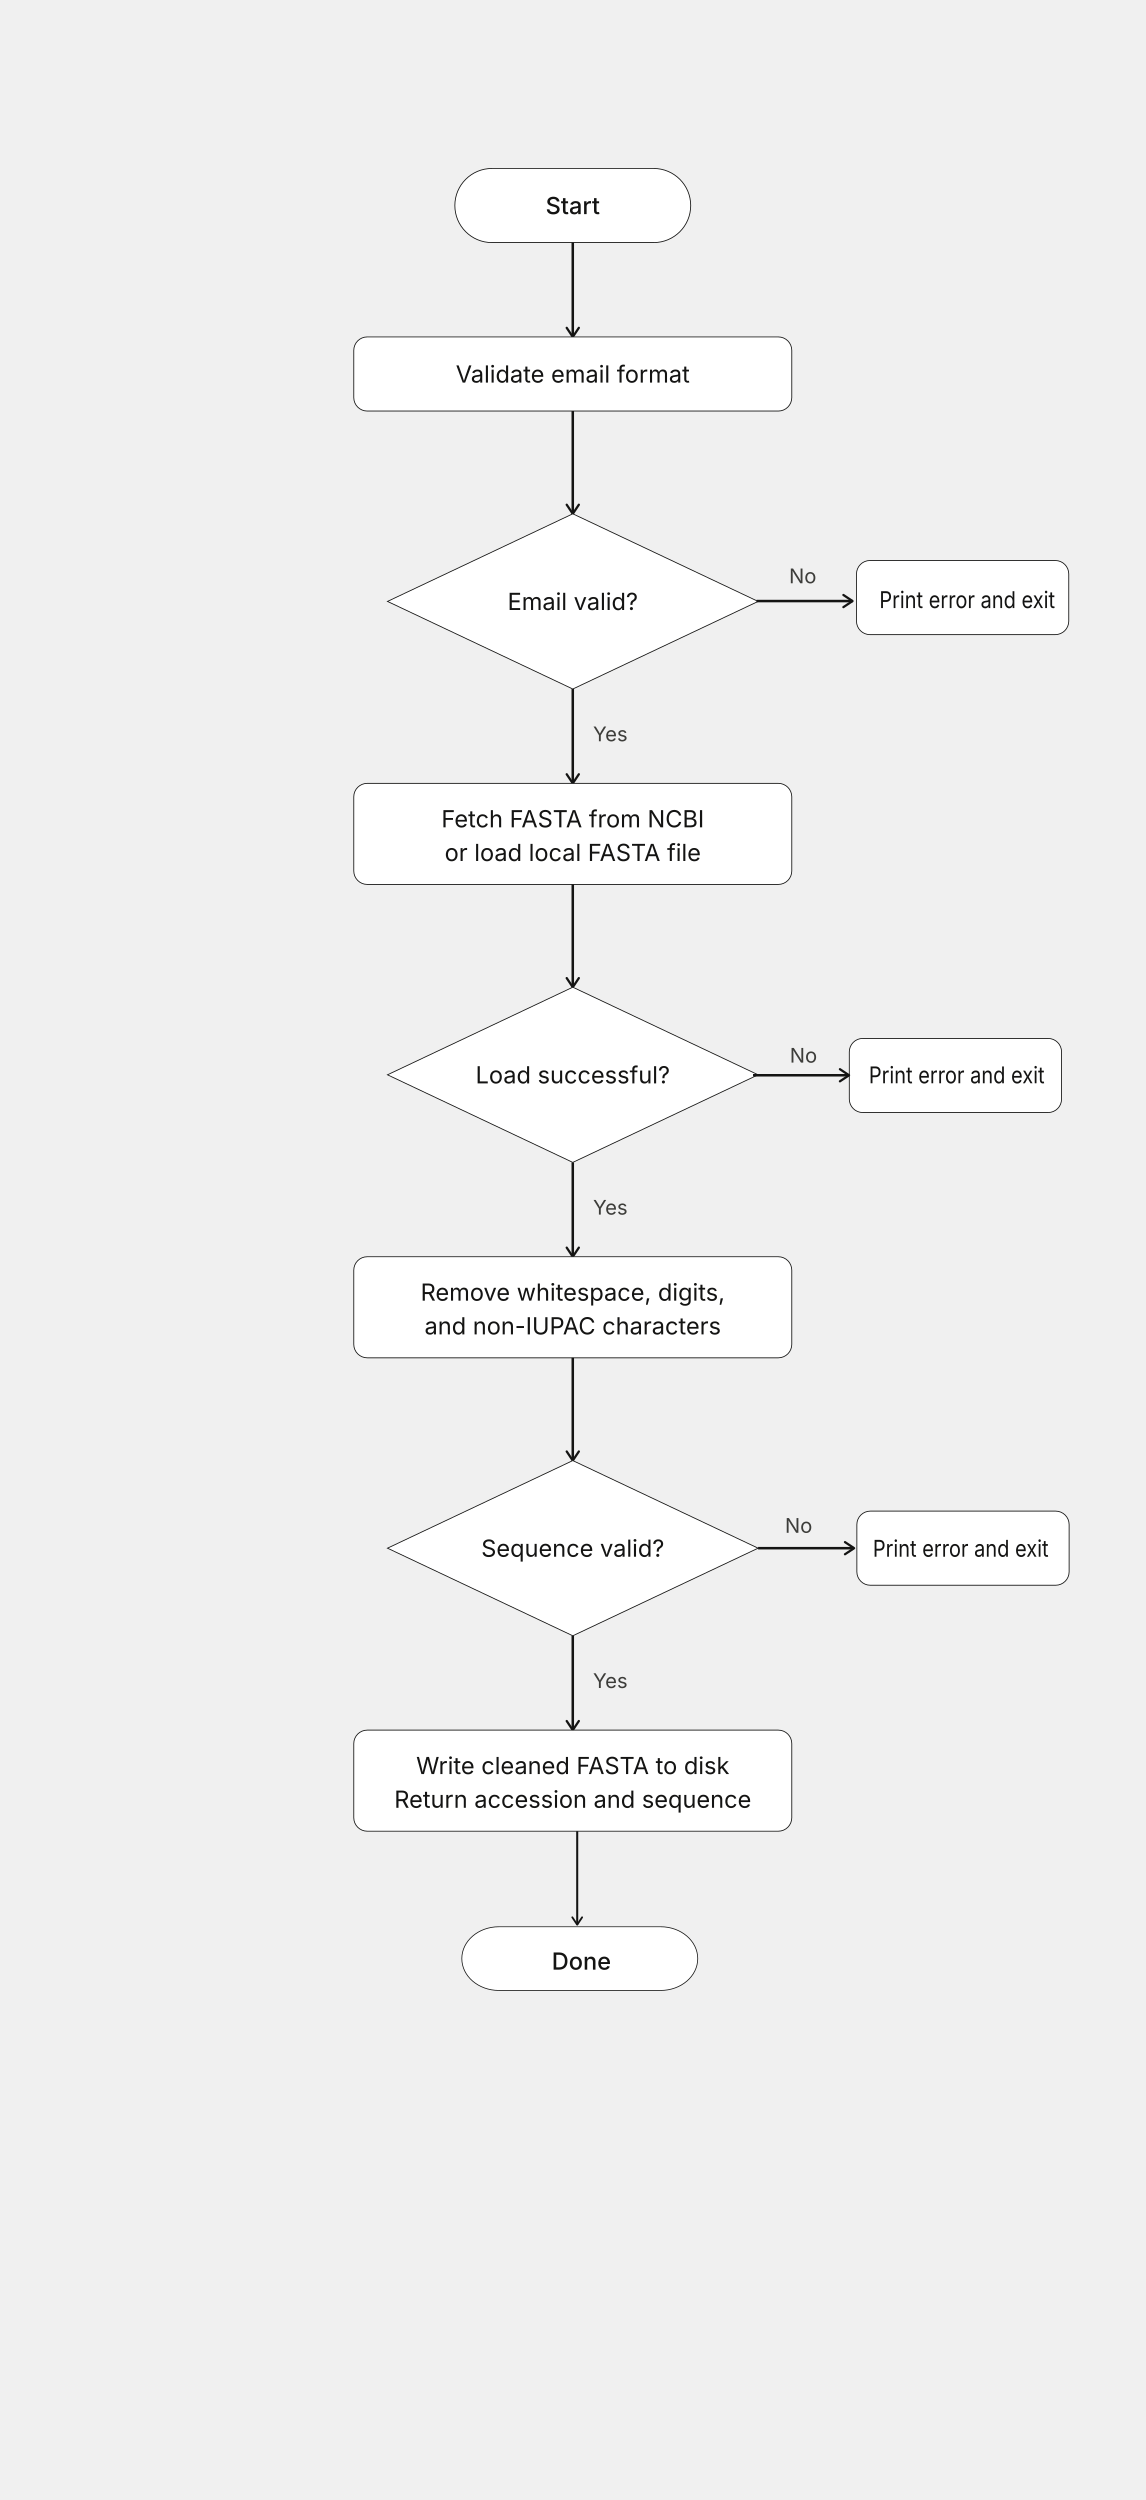
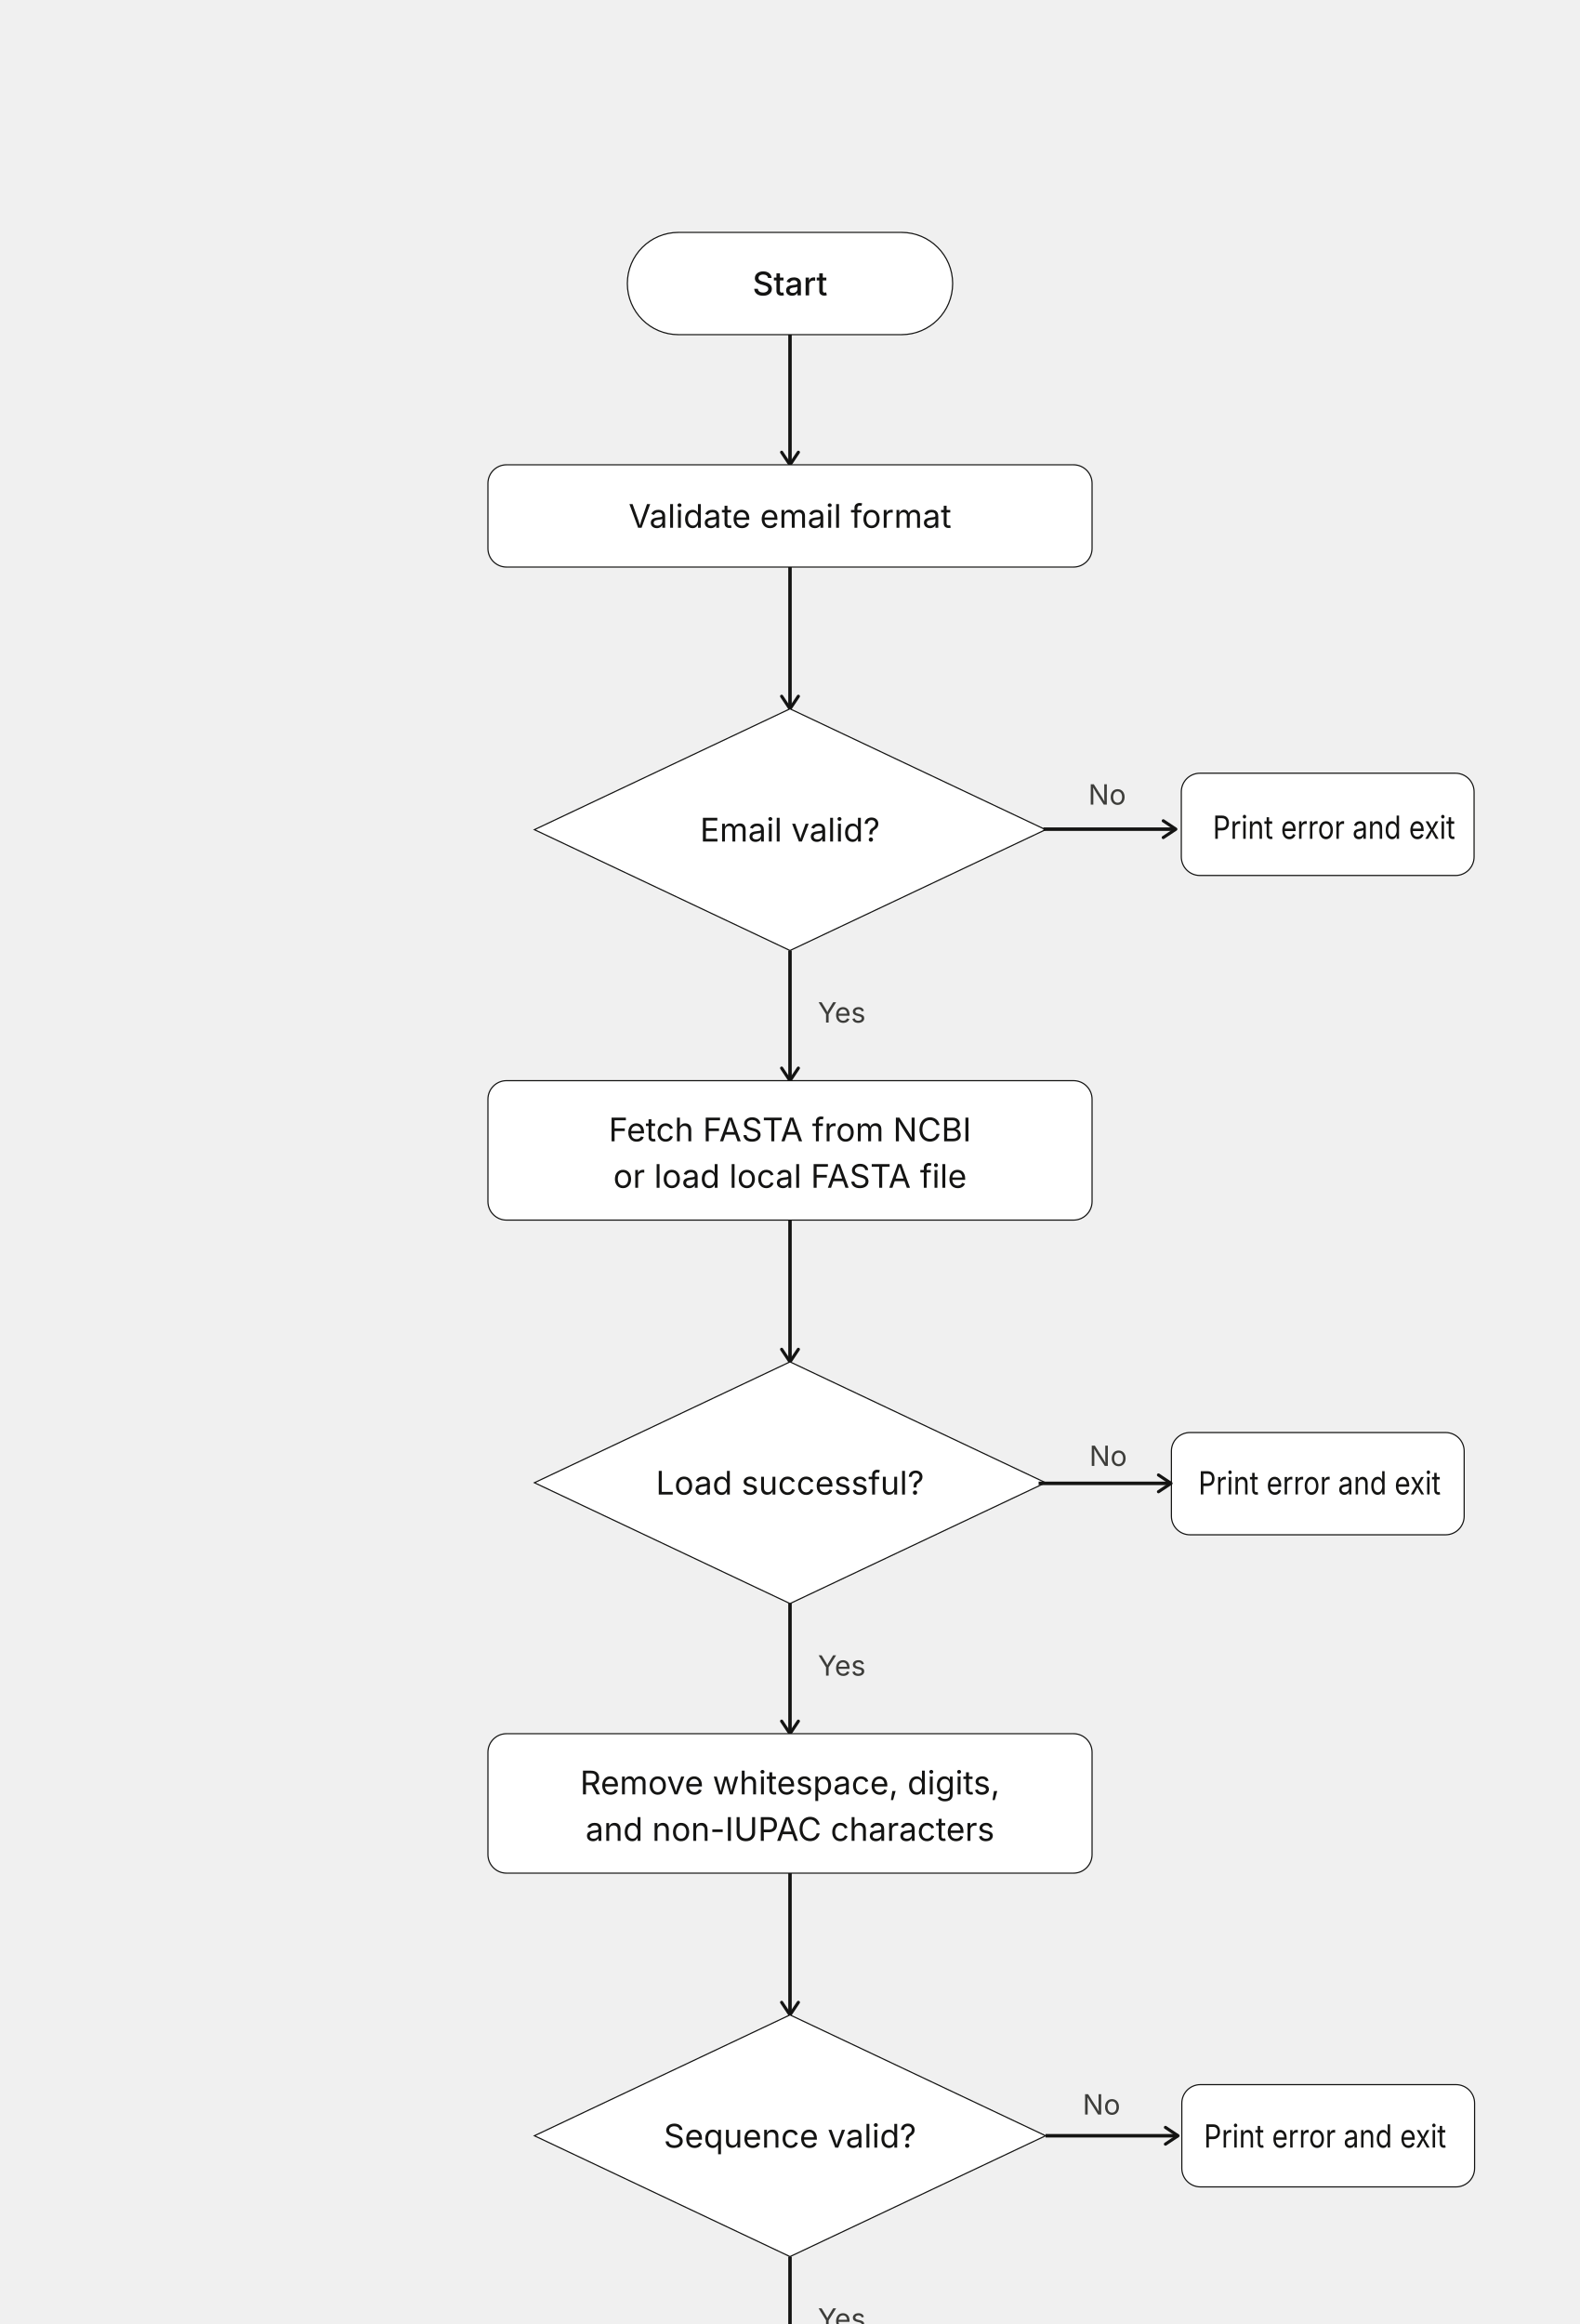
- <svg xmlns="http://www.w3.org/2000/svg" width="100%" viewBox="0 0 680 1484" role="img" version="1.1" id="svg21">
+ <svg xmlns="http://www.w3.org/2000/svg" width="100%" viewBox="0 0 680 1000" role="img" version="1.1" id="svg21">
  <defs id="defs1">
    <marker id="arrow" viewBox="0 0 10 10" refX="8" refY="5" markerWidth="6" markerHeight="6" orient="auto-start-reverse">
      <path d="M2 1L8 5L2 9" fill="none" stroke="context-stroke" stroke-width="1.5" stroke-linecap="round" stroke-linejoin="round" id="path1" />
    </marker>
    <marker id="arrow-7" viewBox="0 0 10 10" refX="8" refY="5" markerWidth="6" markerHeight="6" orient="auto-start-reverse">
      <path d="M 2,1 8,5 2,9" fill="none" stroke="context-stroke" stroke-width="1.5" stroke-linecap="round" stroke-linejoin="round" id="path1-0" />
    </marker>
    <marker id="arrow-7-8" viewBox="0 0 10 10" refX="8" refY="5" markerWidth="6" markerHeight="6" orient="auto-start-reverse">
      <path d="M 2,1 8,5 2,9" fill="none" stroke="context-stroke" stroke-width="1.5" stroke-linecap="round" stroke-linejoin="round" id="path1-0-0" />
    </marker>
  </defs>
  <rect x="270" y="100" width="140" height="44" rx="22" fill="rgb(255,255,255)" stroke="rgb(20,20,19)" stroke-width="0.5" id="rect1" />
  <text x="340" y="122" text-anchor="middle" dominant-baseline="central" style="fill:rgb(20,20,19);font-family:'Anthropic Sans',-apple-system,'system-ui','Segoe UI',sans-serif;font-size:14px;font-weight:500;" id="text1">Start</text>
  <line x1="340" y1="144" x2="340" y2="200" stroke="rgb(20,20,19)" stroke-width="1.5" fill="none" marker-end="url(#arrow)" id="line1" />
  <rect x="210" y="200" width="260" height="44" rx="8" fill="rgb(255,255,255)" stroke="rgb(20,20,19)" stroke-width="0.5" id="rect2" />
  <text x="340" y="222" text-anchor="middle" dominant-baseline="central" style="fill:rgb(20,20,19);font-family:'Anthropic Sans',-apple-system,'system-ui','Segoe UI',sans-serif;font-size:14px;font-weight:400;" id="text2">Validate email format</text>
  <line x1="340" y1="244" x2="340" y2="305" stroke="rgb(20,20,19)" stroke-width="1.5" fill="none" marker-end="url(#arrow)" id="line2" />
  <polygon points="340,305 450,357 340,409 230,357" fill="rgb(255,255,255)" stroke="rgb(20,20,19)" stroke-width="0.5" id="polygon2" />
  <text x="340" y="357" text-anchor="middle" dominant-baseline="central" style="fill:rgb(20,20,19);font-family:'Anthropic Sans',-apple-system,'system-ui','Segoe UI',sans-serif;font-size:14px;font-weight:400;" id="text3">Email valid?</text>
  <text x="476.49" y="346.206" text-anchor="middle" style="font-size:12px;font-family:'Anthropic Sans', '-apple-system', system-ui, 'Segoe UI', sans-serif;fill:#3d3d3a" id="text4">No</text>
  <line x1="340" y1="409" x2="340" y2="465" stroke="rgb(20,20,19)" stroke-width="1.5" fill="none" marker-end="url(#arrow)" id="line5" />
  <text x="352" y="440" text-anchor="start" style="fill:rgb(61,61,58);font-family:'Anthropic Sans',-apple-system,'system-ui','Segoe UI',sans-serif;font-size:12px;" id="text6">Yes</text>
  <rect x="210" y="465" width="260" height="60" rx="8" fill="rgb(255,255,255)" stroke="rgb(20,20,19)" stroke-width="0.5" id="rect6" />
  <text x="340" y="486" text-anchor="middle" dominant-baseline="central" style="fill:rgb(20,20,19);font-family:'Anthropic Sans',-apple-system,'system-ui','Segoe UI',sans-serif;font-size:14px;font-weight:400;" id="text7">Fetch FASTA from NCBI</text>
  <text x="340" y="506" text-anchor="middle" dominant-baseline="central" style="fill:rgb(20,20,19);font-family:'Anthropic Sans',-apple-system,'system-ui','Segoe UI',sans-serif;font-size:14px;font-weight:400;" id="text8">or load local FASTA file</text>
  <line x1="340" y1="525" x2="340" y2="586" stroke="rgb(20,20,19)" stroke-width="1.5" fill="none" marker-end="url(#arrow)" id="line8" />
  <polygon points="340,586 450,638 340,690 230,638" fill="rgb(255,255,255)" stroke="rgb(20,20,19)" stroke-width="0.5" id="polygon8" />
  <text x="340" y="638" text-anchor="middle" dominant-baseline="central" style="fill:rgb(20,20,19);font-family:'Anthropic Sans',-apple-system,'system-ui','Segoe UI',sans-serif;font-size:14px;font-weight:400;" id="text9">Load successful?</text>
  <text x="476.926" y="630.779" text-anchor="middle" style="font-size:12px;font-family:'Anthropic Sans', '-apple-system', system-ui, 'Segoe UI', sans-serif;fill:#3d3d3a" id="text10">No</text>
  <line x1="340" y1="690" x2="340" y2="746" stroke="rgb(20,20,19)" stroke-width="1.5" fill="none" marker-end="url(#arrow)" id="line11" />
  <text x="352" y="721" text-anchor="start" style="fill:rgb(61,61,58);font-family:'Anthropic Sans',-apple-system,'system-ui','Segoe UI',sans-serif;font-size:12px;" id="text12">Yes</text>
  <rect x="210" y="746" width="260" height="60" rx="8" fill="rgb(255,255,255)" stroke="rgb(20,20,19)" stroke-width="0.5" id="rect12" />
  <text x="340" y="767" text-anchor="middle" dominant-baseline="central" style="fill:rgb(20,20,19);font-family:'Anthropic Sans',-apple-system,'system-ui','Segoe UI',sans-serif;font-size:14px;font-weight:400;" id="text13">Remove whitespace, digits,</text>
  <text x="340" y="787" text-anchor="middle" dominant-baseline="central" style="fill:rgb(20,20,19);font-family:'Anthropic Sans',-apple-system,'system-ui','Segoe UI',sans-serif;font-size:14px;font-weight:400;" id="text14">and non-IUPAC characters</text>
  <line x1="340" y1="806" x2="340" y2="867" stroke="rgb(20,20,19)" stroke-width="1.5" fill="none" marker-end="url(#arrow)" id="line14" />
  <polygon points="340,867 450,919 340,971 230,919" fill="rgb(255,255,255)" stroke="rgb(20,20,19)" stroke-width="0.5" id="polygon14" />
  <text x="340" y="919" text-anchor="middle" dominant-baseline="central" style="fill:rgb(20,20,19);font-family:'Anthropic Sans',-apple-system,'system-ui','Segoe UI',sans-serif;font-size:14px;font-weight:400;" id="text15">Sequence valid?</text>
  <line x1="450" y1="919" x2="506.986" y2="919" stroke="#141413" stroke-width="1.5" fill="none" marker-end="url(#arrow)" id="line15" />
  <text x="474.059" y="909.868" text-anchor="middle" style="font-size:12px;font-family:'Anthropic Sans', '-apple-system', system-ui, 'Segoe UI', sans-serif;fill:#3d3d3a" id="text16">No</text>
  <rect x="508.632" y="897" width="126" height="44" rx="8" fill="#ffffff" stroke="#141413" stroke-width="0.5" id="rect16" />
  <rect x="504.147" y="616.411" width="126" height="44" rx="8" fill="#ffffff" stroke="#141413" stroke-width="0.5" id="rect16-1" />
  <rect x="508.412" y="332.715" width="126" height="44" rx="8" fill="#ffffff" stroke="#141413" stroke-width="0.5" id="rect16-1-2" />
  <text x="613.386" y="854.489" text-anchor="middle" dominant-baseline="central" style="font-weight:400;font-size:12.777px;font-family:'Anthropic Sans', '-apple-system', system-ui, 'Segoe UI', sans-serif;fill:#141413;stroke-width:0.913" id="text17" transform="scale(0.9297242,1.075588)">Print error and exit</text>
  <text x="610.835" y="593.207" text-anchor="middle" dominant-baseline="central" style="font-weight:400;font-size:12.777px;font-family:'Anthropic Sans', '-apple-system', system-ui, 'Segoe UI', sans-serif;fill:#141413;stroke-width:0.913" id="text17-8" transform="scale(0.9297242,1.075588)">Print error and exit</text>
  <text x="617.523" y="330.924" text-anchor="middle" dominant-baseline="central" style="font-weight:400;font-size:12.777px;font-family:'Anthropic Sans', '-apple-system', system-ui, 'Segoe UI', sans-serif;fill:#141413;stroke-width:0.913" id="text17-8-4" transform="scale(0.9297242,1.075588)">Print error and exit</text>
  <line x1="340" y1="971" x2="340" y2="1027" stroke="rgb(20,20,19)" stroke-width="1.5" fill="none" marker-end="url(#arrow)" id="line17" />
  <text x="352" y="1002" text-anchor="start" style="fill:rgb(61,61,58);font-family:'Anthropic Sans',-apple-system,'system-ui','Segoe UI',sans-serif;font-size:12px;" id="text18">Yes</text>
  <rect x="210" y="1027" width="260" height="60" rx="8" fill="rgb(255,255,255)" stroke="rgb(20,20,19)" stroke-width="0.5" id="rect18" />
  <text x="340" y="1048" text-anchor="middle" dominant-baseline="central" style="fill:rgb(20,20,19);font-family:'Anthropic Sans',-apple-system,'system-ui','Segoe UI',sans-serif;font-size:14px;font-weight:400;" id="text19">Write cleaned FASTA to disk</text>
  <text x="340" y="1068" text-anchor="middle" dominant-baseline="central" style="fill:rgb(20,20,19);font-family:'Anthropic Sans',-apple-system,'system-ui','Segoe UI',sans-serif;font-size:14px;font-weight:400;" id="text20">Return accession and sequence</text>
  <line x1="342.632" y1="1087" x2="342.632" y2="1142.485" stroke="#141413" stroke-width="1.212" fill="none" marker-end="url(#arrow)" id="line20" />
  <rect x="274.137" y="1143.724" width="140.036" height="37.804" rx="22.006" fill="#ffffff" stroke="#141413" stroke-width="0.464" id="rect20" />
  <text x="345.111" y="1164.085" text-anchor="middle" dominant-baseline="central" style="font-weight:500;font-size:14px;font-family:'Anthropic Sans', '-apple-system', system-ui, 'Segoe UI', sans-serif;fill:#141413" id="text21">Done</text>
  <line x1="447" y1="638.275" x2="503.986" y2="638.275" stroke="#141413" stroke-width="1.5" fill="none" marker-end="url(#arrow-7)" id="line15-9" style="marker-end:url(#arrow-7)" />
  <line x1="449.065" y1="356.785" x2="506.051" y2="356.785" stroke="#141413" stroke-width="1.5" fill="none" marker-end="url(#arrow-7-8)" id="line15-9-6" style="marker-end:url(#arrow-7-8)" />
</svg>
